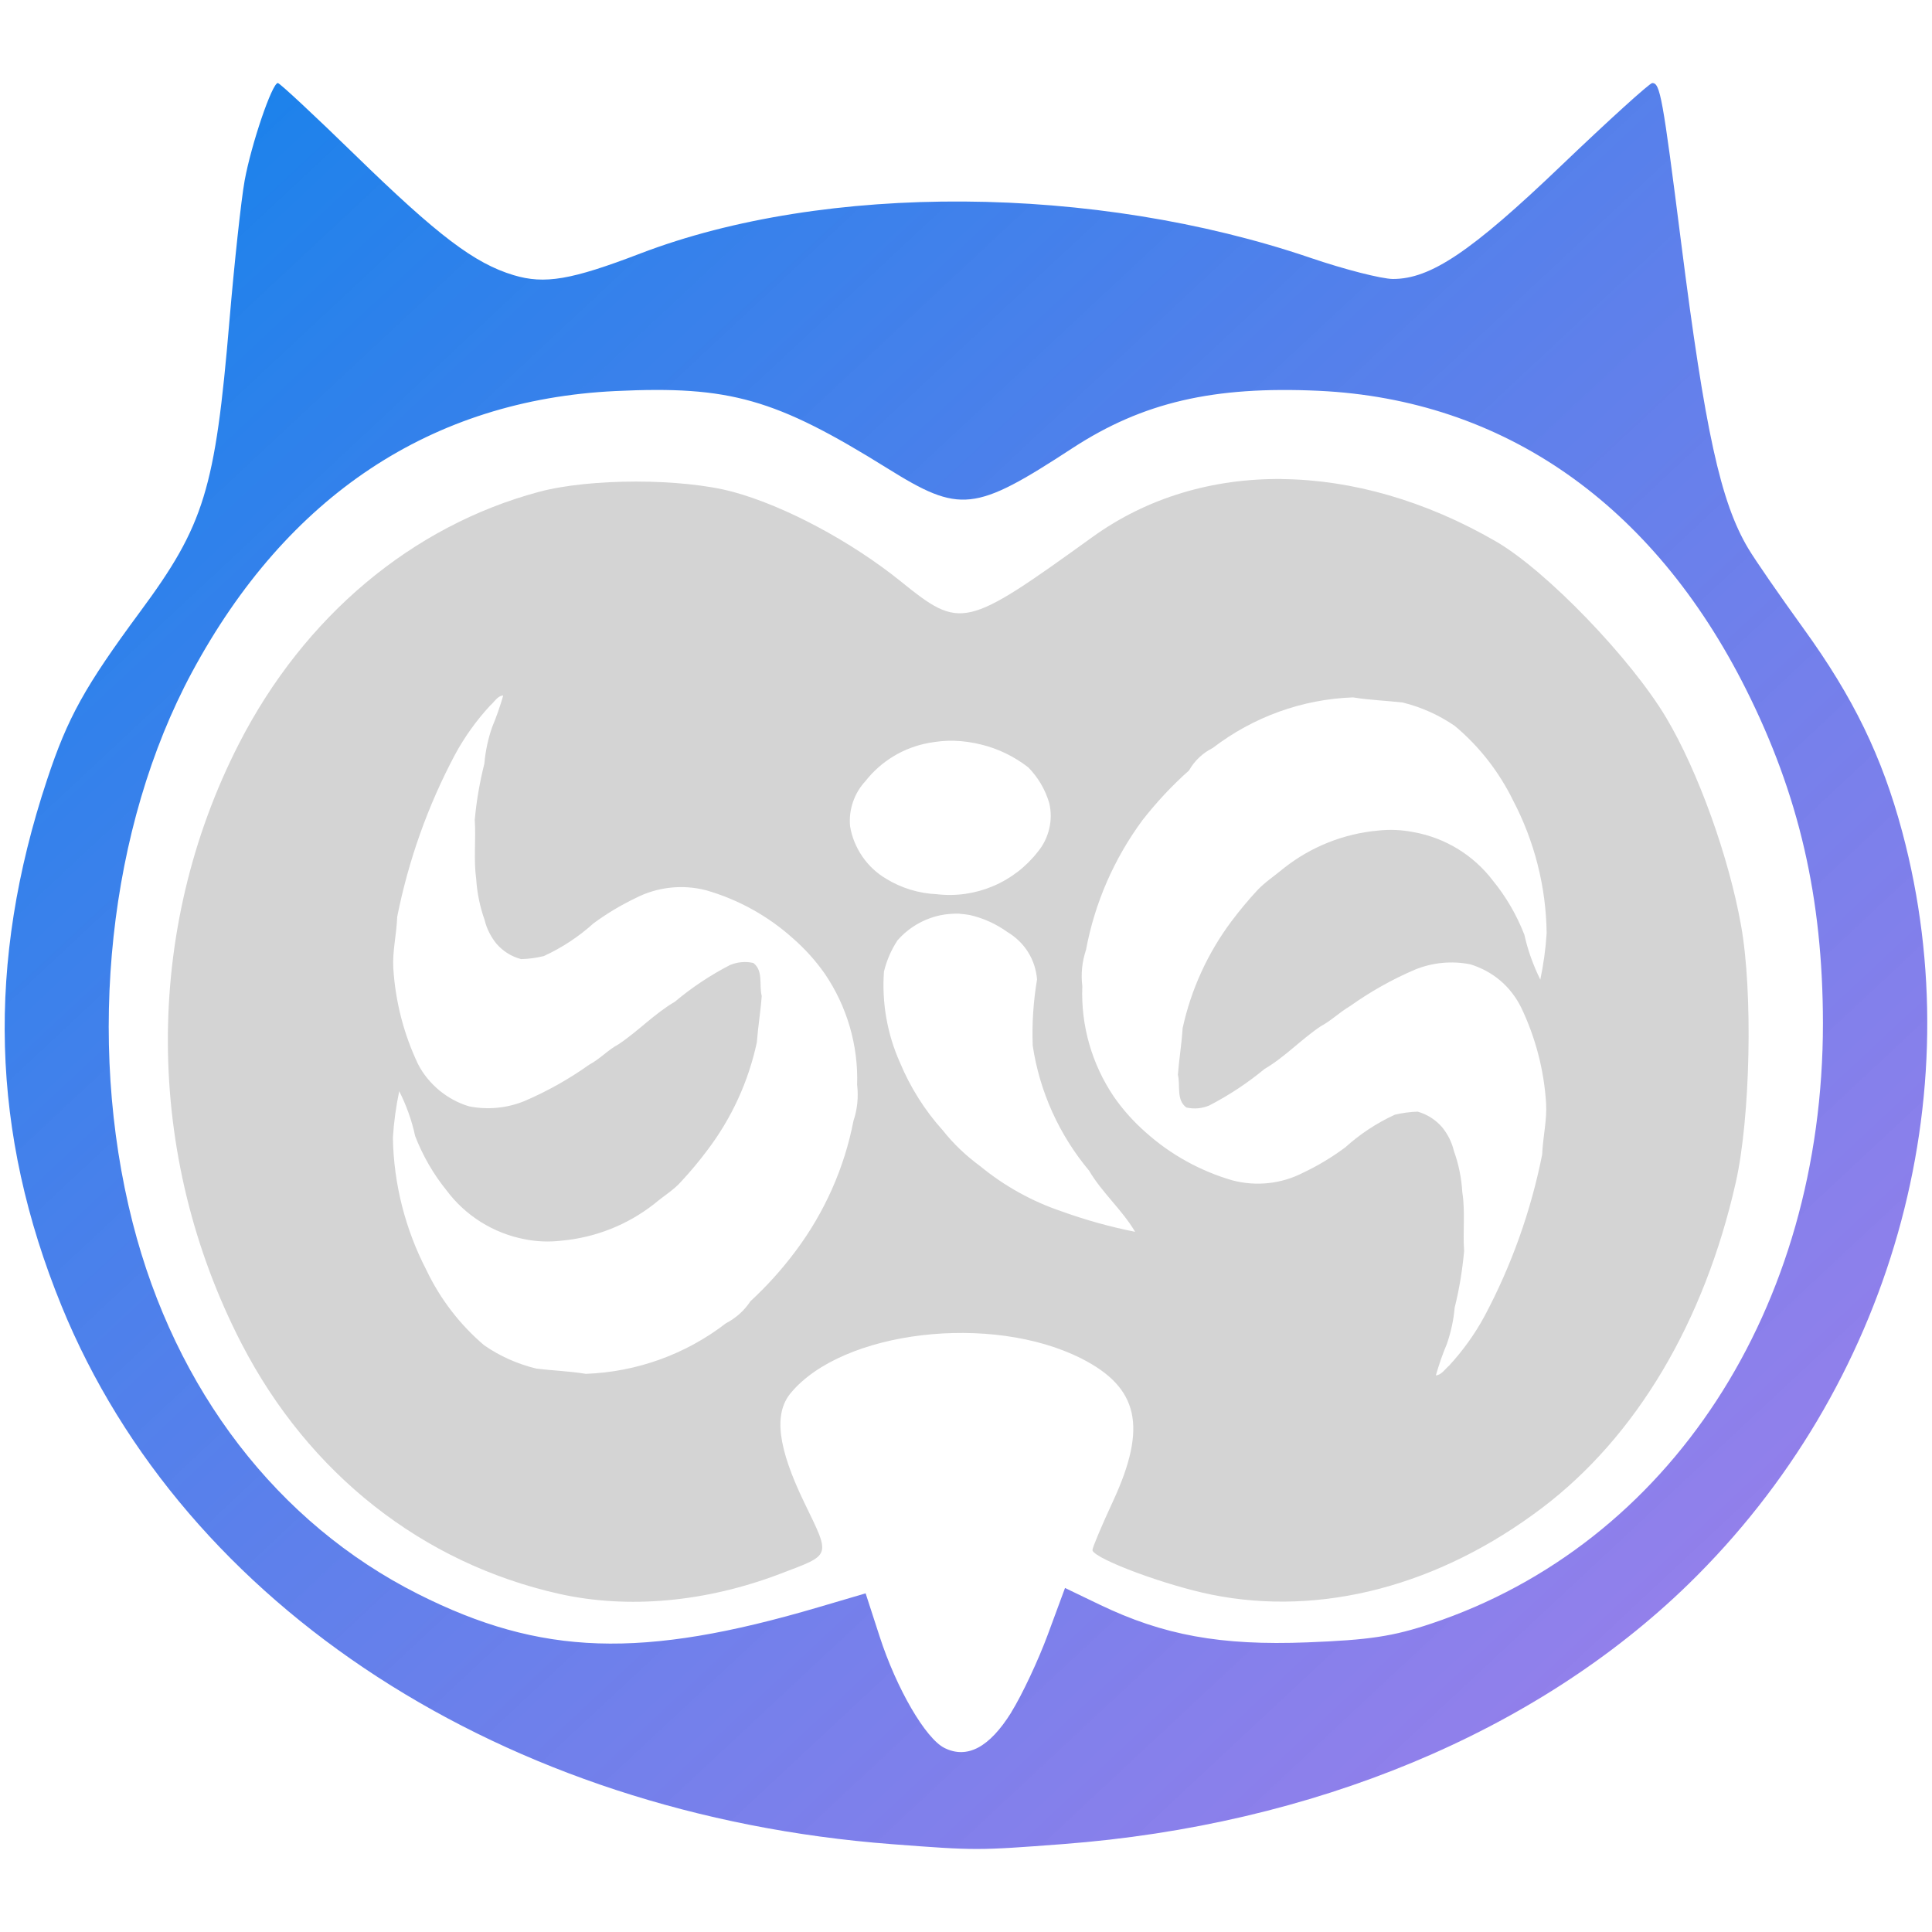
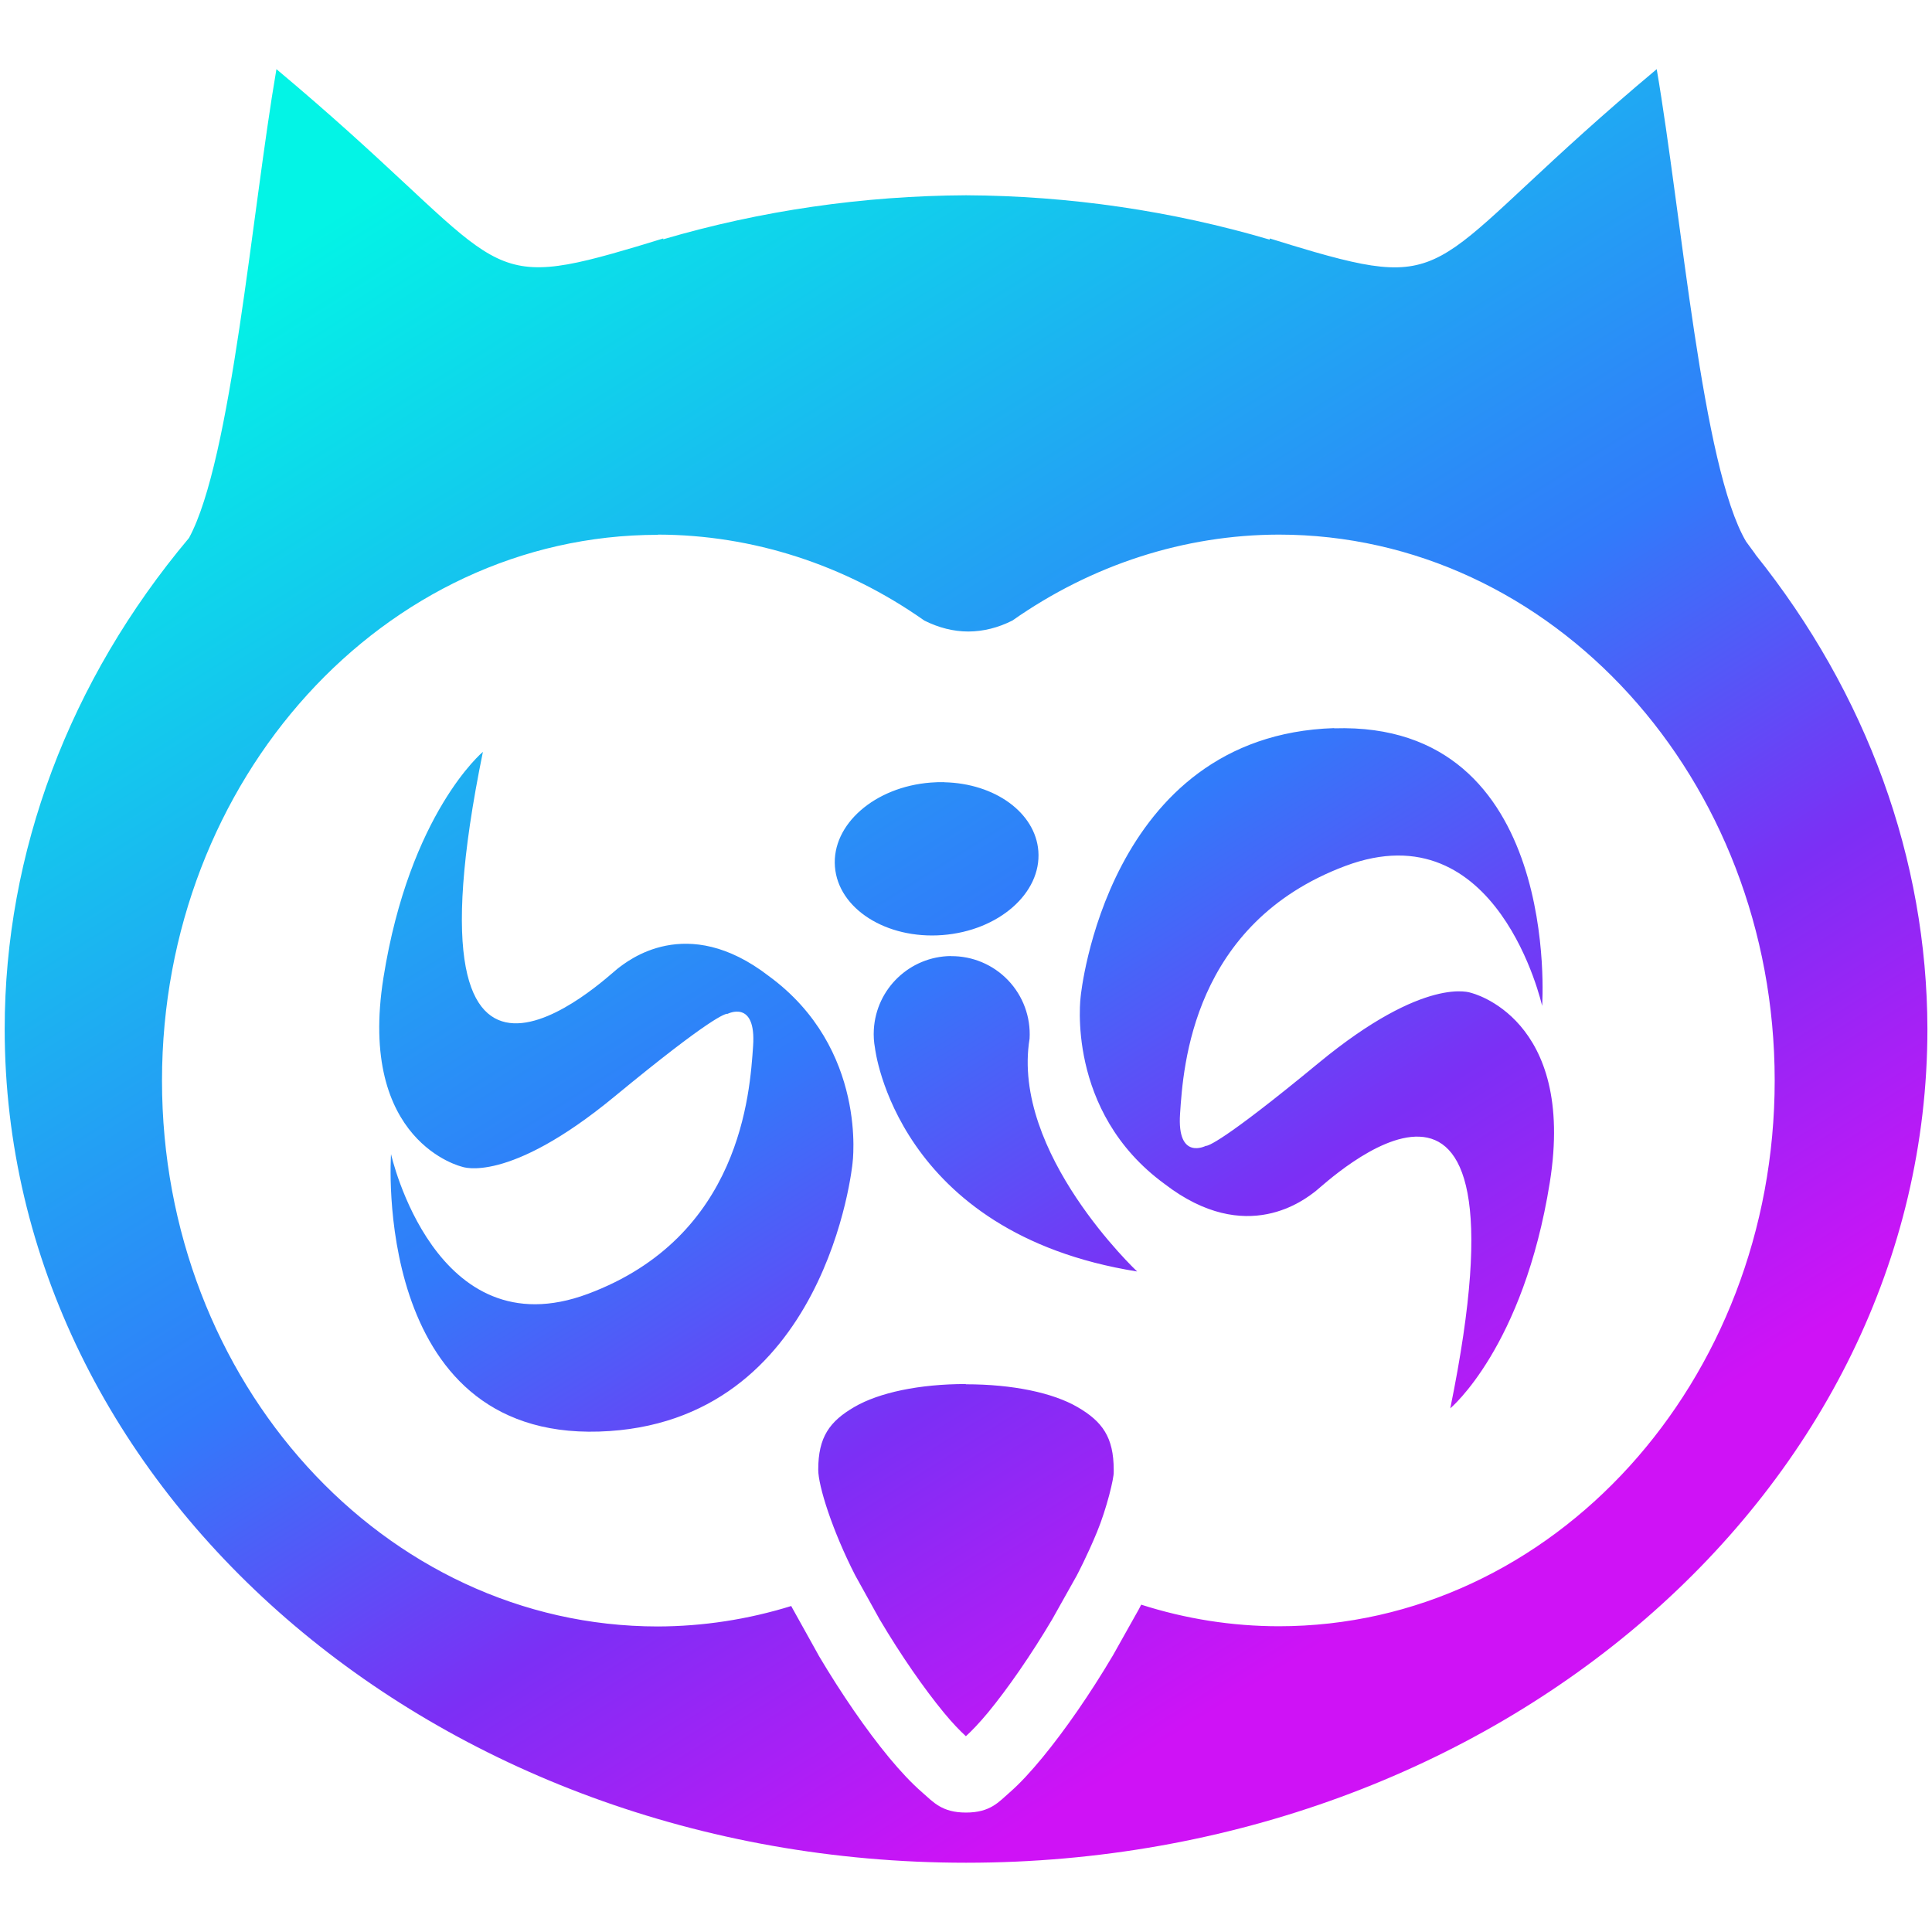
<svg xmlns="http://www.w3.org/2000/svg" xmlns:xlink="http://www.w3.org/1999/xlink" width="70" height="70" version="1.1" viewBox="0 0 18.521 18.521" id="svg1">
  <defs id="defs1">
-     <linearGradient xlink:href="#linearGradient14" id="linearGradient29" gradientUnits="userSpaceOnUse" gradientTransform="matrix(1.30893,0,0,1.30893,-36.65005,-52.68836)" x1="30.606" y1="41" x2="46.336" y2="57.842" />
-     <linearGradient id="linearGradient14">
-       <stop style="stop-color:#1d82eb;stop-opacity:1" offset="0" id="stop13" />
-       <stop style="stop-color:#9167e7;stop-opacity:0.835" offset="1" id="stop14" />
+     <linearGradient xlink:href="#linearGradient1" id="linearGradient14-1" gradientUnits="userSpaceOnUse" gradientTransform="matrix(0.2314743,0,0,0.2314743,50.98117,-100.4856)" x1="-211.43" y1="446.257" x2="-173.199" y2="507.021" />
+     <linearGradient id="linearGradient1">
+       <stop style="stop-color:#03f4e6;stop-opacity:1" offset="0" id="stop7-3" />
+       <stop style="stop-color:#317bfa;stop-opacity:1" offset="0.545" id="stop13-6" />
+       <stop style="stop-color:#7c2ff5;stop-opacity:1" offset="0.765" id="stop14-7" />
+       <stop style="stop-color:#cf12f6;stop-opacity:1" offset="1" id="stop12-5" />
    </linearGradient>
  </defs>
-   <g id="g1" transform="matrix(0.7679738,0,0,0.7679738,0.04481498,0.04481357)">
-     <path id="path2-7-6-6-6" style="opacity:1;fill:#d4d4d4;fill-opacity:1;stroke-width:0.007" d="M 15.947,5.921 C 15.078,5.912 14.26,6.154 13.579,6.645 11.985,7.794 11.937,7.804 11.187,7.2 10.565,6.698 9.735,6.256 9.093,6.082 c -0.636,-0.172 -1.787,-0.172 -2.426,0 -1.585,0.426 -2.93,1.556 -3.743,3.144 -1.194,2.333 -1.182,5.134 0.033,7.488 0.84,1.626 2.259,2.742 3.968,3.124 0.857,0.191 1.828,0.103 2.756,-0.251 0.645,-0.246 0.632,-0.203 0.299,-0.892 -0.329,-0.681 -0.383,-1.104 -0.169,-1.363 0.645,-0.78 2.505,-1.002 3.63,-0.432 0.714,0.362 0.824,0.851 0.396,1.777 -0.142,0.306 -0.258,0.582 -0.258,0.611 v 0.003 0.003 0.003 c 0.053,0.114 0.906,0.432 1.485,0.55 1.369,0.277 2.844,-0.11 4.129,-1.084 1.173,-0.889 2.022,-2.315 2.416,-4.062 0.183,-0.812 0.215,-2.378 0.066,-3.206 C 21.523,10.641 21.14,9.574 20.743,8.905 20.3,8.16 19.241,7.062 18.613,6.699 17.735,6.191 16.815,5.931 15.947,5.922 Z M 6.212,8.624 h 0.002 0.002 c 0.001,8.21e-5 0.006,-4.97e-5 0.007,0 -0.039,0.135 -0.084,0.265 -0.138,0.394 -0.051,0.146 -0.084,0.301 -0.097,0.455 -0.058,0.232 -0.099,0.465 -0.12,0.703 0.016,0.242 -0.016,0.494 0.018,0.739 0.011,0.175 0.047,0.346 0.105,0.511 0.026,0.107 0.077,0.208 0.146,0.294 0.082,0.095 0.188,0.162 0.309,0.194 0.095,-0.002 0.191,-0.015 0.284,-0.038 0.227,-0.104 0.436,-0.242 0.621,-0.409 0.163,-0.12 0.336,-0.224 0.519,-0.312 0.273,-0.142 0.589,-0.177 0.887,-0.1 0.402,0.116 0.773,0.321 1.084,0.601 0.148,0.129 0.28,0.276 0.394,0.437 0.279,0.409 0.422,0.896 0.406,1.391 0.018,0.152 0.003,0.305 -0.046,0.45 -0.114,0.59 -0.363,1.146 -0.723,1.626 -0.168,0.225 -0.356,0.434 -0.562,0.624 -0.077,0.117 -0.183,0.212 -0.307,0.276 -0.503,0.388 -1.114,0.608 -1.749,0.631 -0.204,-0.034 -0.414,-0.04 -0.619,-0.066 C 6.403,16.969 6.183,16.871 5.986,16.735 5.682,16.477 5.437,16.157 5.265,15.797 5,15.285 4.856,14.72 4.846,14.143 c 0.012,-0.195 0.039,-0.389 0.079,-0.58 0.09,0.177 0.157,0.366 0.199,0.56 0.095,0.245 0.226,0.473 0.391,0.677 0.238,0.319 0.586,0.536 0.977,0.611 0.149,0.03 0.304,0.036 0.455,0.018 0.426,-0.038 0.83,-0.198 1.166,-0.463 0.113,-0.096 0.239,-0.169 0.335,-0.279 0.114,-0.123 0.222,-0.252 0.322,-0.386 0.303,-0.398 0.514,-0.858 0.619,-1.347 0.016,-0.207 0.047,-0.384 0.061,-0.58 -0.035,-0.14 0.023,-0.315 -0.105,-0.412 -0.097,-0.022 -0.2,-0.012 -0.291,0.026 -0.246,0.127 -0.476,0.28 -0.688,0.458 -0.253,0.148 -0.453,0.363 -0.7,0.529 -0.136,0.073 -0.23,0.182 -0.368,0.256 -0.253,0.18 -0.525,0.333 -0.81,0.455 -0.219,0.089 -0.459,0.112 -0.69,0.066 C 5.661,13.712 5.536,13.643 5.426,13.553 5.317,13.462 5.225,13.352 5.16,13.225 4.981,12.849 4.877,12.442 4.851,12.026 4.839,11.815 4.891,11.614 4.9,11.385 5.041,10.678 5.283,9.998 5.621,9.362 5.741,9.14 5.889,8.934 6.06,8.749 6.113,8.703 6.147,8.637 6.211,8.624 Z m 10.62,0.023 c 0.204,0.034 0.413,0.04 0.619,0.064 0.232,0.057 0.452,0.156 0.649,0.291 0.306,0.255 0.553,0.573 0.729,0.931 0.268,0.512 0.412,1.079 0.419,1.657 -0.012,0.195 -0.039,0.389 -0.079,0.58 -0.088,-0.178 -0.156,-0.366 -0.199,-0.56 -0.095,-0.245 -0.227,-0.473 -0.394,-0.677 -0.241,-0.317 -0.593,-0.532 -0.984,-0.603 -0.149,-0.03 -0.301,-0.037 -0.452,-0.02 -0.426,0.039 -0.832,0.201 -1.168,0.465 -0.112,0.094 -0.241,0.179 -0.335,0.279 -0.114,0.123 -0.221,0.252 -0.322,0.386 -0.297,0.397 -0.506,0.853 -0.611,1.337 -0.012,0.197 -0.044,0.382 -0.059,0.58 0.033,0.14 -0.023,0.312 0.105,0.409 0.097,0.023 0.198,0.013 0.289,-0.026 0.245,-0.127 0.475,-0.279 0.688,-0.455 0.256,-0.15 0.453,-0.366 0.7,-0.532 0.136,-0.073 0.228,-0.17 0.368,-0.253 0.253,-0.18 0.525,-0.333 0.81,-0.455 0.219,-0.089 0.459,-0.112 0.69,-0.066 0.137,0.042 0.264,0.11 0.373,0.202 0.109,0.092 0.197,0.207 0.261,0.335 0.18,0.376 0.286,0.781 0.312,1.196 0.013,0.212 -0.039,0.413 -0.049,0.642 -0.14,0.704 -0.383,1.386 -0.721,2.02 -0.12,0.222 -0.269,0.428 -0.44,0.614 -0.056,0.049 -0.096,0.116 -0.166,0.123 0.039,-0.135 0.083,-0.265 0.138,-0.394 0.05,-0.146 0.084,-0.299 0.097,-0.453 0.058,-0.232 0.096,-0.468 0.118,-0.706 -0.018,-0.242 0.016,-0.493 -0.023,-0.736 -0.01,-0.176 -0.045,-0.348 -0.105,-0.514 -0.025,-0.107 -0.075,-0.206 -0.143,-0.291 -0.081,-0.096 -0.189,-0.165 -0.309,-0.199 -0.095,0.003 -0.191,0.016 -0.284,0.038 -0.227,0.104 -0.436,0.242 -0.621,0.409 -0.163,0.121 -0.338,0.227 -0.522,0.314 -0.272,0.141 -0.588,0.175 -0.885,0.097 -0.402,-0.117 -0.772,-0.321 -1.084,-0.601 -0.148,-0.13 -0.281,-0.278 -0.394,-0.44 -0.276,-0.407 -0.416,-0.891 -0.396,-1.383 -0.019,-0.152 -0.003,-0.308 0.046,-0.453 0.109,-0.587 0.351,-1.14 0.706,-1.621 0.175,-0.223 0.368,-0.431 0.58,-0.619 0.069,-0.122 0.172,-0.218 0.297,-0.281 0.504,-0.387 1.117,-0.609 1.751,-0.631 z m -4.972,0.542 c 0.11,0.003 0.22,0.02 0.327,0.046 0.215,0.052 0.416,0.15 0.591,0.286 0.122,0.125 0.212,0.277 0.261,0.445 0.025,0.105 0.025,0.215 0,0.32 -0.025,0.105 -0.072,0.203 -0.141,0.286 -0.147,0.19 -0.341,0.339 -0.562,0.432 -0.221,0.093 -0.462,0.128 -0.7,0.1 -0.223,-0.01 -0.441,-0.076 -0.631,-0.192 -0.119,-0.07 -0.221,-0.165 -0.299,-0.279 -0.078,-0.114 -0.131,-0.242 -0.153,-0.378 -0.01,-0.102 0.003,-0.205 0.036,-0.302 0.033,-0.097 0.086,-0.186 0.156,-0.261 0.196,-0.25 0.475,-0.418 0.787,-0.476 0.109,-0.02 0.22,-0.031 0.33,-0.028 z m 0.064,2.16 c 0.042,0.002 0.084,0.008 0.125,0.015 0.169,0.039 0.327,0.111 0.468,0.212 0.104,0.062 0.194,0.148 0.258,0.251 0.064,0.102 0.102,0.22 0.112,0.34 -0.046,0.274 -0.065,0.551 -0.054,0.828 0.086,0.574 0.331,1.114 0.703,1.559 0.163,0.277 0.412,0.488 0.575,0.764 -0.313,-0.062 -0.62,-0.148 -0.92,-0.256 -0.369,-0.125 -0.711,-0.315 -1.012,-0.562 -0.176,-0.129 -0.335,-0.279 -0.47,-0.45 -0.225,-0.249 -0.405,-0.537 -0.534,-0.846 -0.159,-0.356 -0.227,-0.746 -0.199,-1.135 0.034,-0.138 0.09,-0.27 0.169,-0.389 0.11,-0.127 0.253,-0.223 0.412,-0.279 0.079,-0.028 0.16,-0.045 0.243,-0.051 0.042,-0.003 0.083,-0.005 0.125,-0.003 z" />
-     <path style="fill:url(#linearGradient29);fill-opacity:1;stroke-width:0.007" d="M 11.076,22.962 C 6.239,22.593 2.247,20.006 0.711,16.246 -0.173,14.081 -0.232,11.965 0.53,9.672 0.787,8.896 1.001,8.512 1.689,7.58 2.492,6.495 2.628,6.052 2.806,3.943 2.867,3.222 2.952,2.437 2.995,2.198 3.078,1.742 3.338,0.978 3.41,0.978 c 0.023,0 0.459,0.406 0.969,0.903 C 5.409,2.884 5.864,3.229 6.352,3.376 6.741,3.493 7.071,3.437 7.935,3.106 10.245,2.221 13.606,2.243 16.299,3.16 c 0.425,0.145 0.888,0.263 1.03,0.264 0.47,0.001 0.98,-0.342 2.104,-1.418 0.591,-0.565 1.101,-1.028 1.134,-1.028 0.098,0 0.129,0.174 0.359,1.985 0.3,2.364 0.493,3.245 0.838,3.824 0.084,0.142 0.394,0.59 0.688,0.997 0.627,0.867 0.983,1.602 1.235,2.542 0.885,3.308 -0.144,6.93 -2.668,9.389 -1.9,1.85 -4.687,3.009 -7.809,3.246 -1.068,0.081 -1.083,0.081 -2.135,9.52e-4 z m 1.49,-1.648 c 0.132,-0.212 0.337,-0.648 0.455,-0.968 l 0.215,-0.582 0.426,0.205 c 0.801,0.386 1.517,0.516 2.598,0.474 0.776,-0.03 1.071,-0.075 1.547,-0.234 2.975,-0.994 4.891,-3.931 4.89,-7.495 C 22.695,11.15 22.4,9.868 21.736,8.544 20.577,6.233 18.709,4.928 16.403,4.82 15.088,4.759 14.206,4.964 13.33,5.535 12.105,6.335 11.927,6.354 11.016,5.786 9.622,4.918 9.05,4.755 7.627,4.823 5.329,4.932 3.525,6.129 2.339,8.331 1.299,10.261 1.013,12.915 1.598,15.206 c 0.533,2.089 1.81,3.75 3.561,4.633 1.535,0.774 2.795,0.815 5,0.165 l 0.588,-0.173 0.174,0.536 c 0.211,0.653 0.574,1.276 0.81,1.394 0.284,0.141 0.561,-0.006 0.835,-0.445 z" id="path3-3-5-0-3" />
-   </g>
+   <path id="path10-3-2-7-6-5" style="fill:url(#linearGradient14-1);fill-opacity:1;stroke-width:0.388" d="M 2.65,0.663 C 2.413,2.041 2.22,4.403 1.812,5.157 c -1.149,1.367 -1.767,3.015 -1.767,4.707 -1.6e-4,4.414 4.126,7.993 9.216,7.993 5.09,0 9.216,-3.579 9.216,-7.993 -0.003,-1.627 -0.579,-3.214 -1.65,-4.55 h 0.002 c -0.005,-0.005 -0.008,-0.011 -0.013,-0.017 -0.025,-0.035 -0.051,-0.07 -0.077,-0.105 -0.422,-0.713 -0.617,-3.129 -0.857,-4.529 -2.15,1.8 -1.894,2.15 -3.279,1.753 -0.128,-0.037 -0.27,-0.08 -0.43,-0.13 l -0.002,0.011 c -0.937,-0.276 -1.92,-0.42 -2.91,-0.425 -0.987,0.005 -1.967,0.147 -2.903,0.422 v -0.008 c -0.184,0.057 -0.344,0.105 -0.487,0.145 -1.32,0.371 -1.102,0.006 -3.221,-1.768 z m 3.658,4.462 c 0.905,0.002 1.791,0.287 2.553,0.824 0.138,0.069 0.28,0.105 0.422,0.105 0.143,-5.05e-4 0.285,-0.036 0.422,-0.105 0.763,-0.536 1.648,-0.822 2.553,-0.824 2.625,-1.75e-4 4.754,2.342 4.755,5.232 3.3e-5,2.89 -2.129,5.233 -4.755,5.233 -0.446,-5.05e-4 -0.89,-0.07 -1.318,-0.207 -0.011,0.021 -0.017,0.033 -0.017,0.033 -10e-4,0.003 -0.002,0.005 -0.004,0.008 l -0.247,0.44 c -10e-4,0.002 -0.002,0.004 -0.004,0.007 -0.218,0.368 -0.457,0.713 -0.675,0.978 -0.109,0.132 -0.212,0.245 -0.315,0.335 -0.104,0.09 -0.183,0.192 -0.418,0.192 -0.232,1.3e-4 -0.314,-0.102 -0.418,-0.192 -0.104,-0.09 -0.208,-0.202 -0.318,-0.334 -0.219,-0.265 -0.457,-0.611 -0.675,-0.978 -0.002,-0.003 -0.003,-0.006 -0.004,-0.008 l -0.246,-0.442 c -0.002,-0.004 -0.004,-0.007 -0.006,-0.011 -0.003,-0.005 -0.005,-0.01 -0.008,-0.015 -0.416,0.129 -0.847,0.195 -1.279,0.196 -2.625,-6.98e-4 -4.753,-2.343 -4.753,-5.233 7.14e-4,-2.889 2.128,-5.231 4.753,-5.232 z m 6.483,1.855 c -2.186,0.069 -2.431,2.571 -2.431,2.571 0,0 -0.149,1.102 0.803,1.798 0.789,0.608 1.354,0.142 1.449,0.07 0.095,-0.072 2.129,-2.015 1.291,2.082 0,0 0.701,-0.583 0.954,-2.165 0.253,-1.582 -0.755,-1.818 -0.755,-1.818 0,0 -0.435,-0.174 -1.461,0.672 -0.93,0.767 -1.064,0.796 -1.081,0.795 h -6.99e-4 -6.98e-4 c 0,0 -0.277,0.144 -0.246,-0.308 0.03,-0.453 0.118,-1.825 1.583,-2.375 1.466,-0.551 1.888,1.341 1.888,1.341 0,0 0.193,-2.73 -1.993,-2.661 z m -8.161,0.227 c 0,0 -0.702,0.584 -0.954,2.165 -0.252,1.581 0.754,1.813 0.754,1.813 0,0 0.435,0.173 1.461,-0.673 0.93,-0.767 1.064,-0.795 1.081,-0.793 h 7.76e-4 7.76e-4 v 6.98e-4 c 0,0 0.277,-0.144 0.246,0.308 -0.031,0.452 -0.118,1.829 -1.584,2.376 -1.466,0.547 -1.887,-1.34 -1.887,-1.34 0,0 -0.192,2.728 1.994,2.66 2.186,-0.068 2.43,-2.571 2.43,-2.571 0,0 0.151,-1.1 -0.804,-1.797 -0.789,-0.608 -1.353,-0.142 -1.449,-0.069 -0.096,0.073 -2.127,2.015 -1.29,-2.08 z m 4.421,0.291 a 0.733,0.978 85.603 0 0 -0.128,0.004 0.733,0.978 85.603 0 0 -0.919,0.806 0.733,0.978 85.603 0 0 1.031,0.656 0.733,0.978 85.603 0 0 0.919,-0.806 0.733,0.978 85.603 0 0 -0.903,-0.659 z m 0.065,1.667 a 0.748,0.748 0 0 0 -0.739,0.705 0.74,0.74 0 0 0 0.011,0.177 c 0,0 0.2,1.773 2.513,2.142 1.17e-4,-6.99e-4 -1.21,-1.136 -1.031,-2.232 a 0.748,0.748 0 0 0 -0.754,-0.791 z m 0.143,4.103 c -0.446,-3.5e-5 -0.832,0.082 -1.069,0.22 -0.237,0.138 -0.346,0.288 -0.346,0.601 -1.22e-4,0.157 0.136,0.586 0.354,1.012 l 0.235,0.424 v 6.98e-4 l 7.76e-4,7e-4 h 7.76e-4 v 6.98e-4 c 0.201,0.34 0.426,0.663 0.613,0.89 0.084,0.102 0.155,0.175 0.212,0.227 0.057,-0.052 0.128,-0.126 0.212,-0.227 0.188,-0.228 0.413,-0.552 0.615,-0.893 l 0.239,-0.426 v -6.99e-4 c 1.73e-4,-5.05e-4 0.097,-0.183 0.19,-0.409 0.094,-0.227 0.164,-0.52 0.161,-0.577 -1.73e-4,-0.007 -1.73e-4,-0.014 0,-0.021 -1.27e-4,-0.313 -0.109,-0.463 -0.346,-0.601 -0.237,-0.138 -0.623,-0.219 -1.07,-0.219 h -7.76e-4 -7.76e-4 z" />
</svg>
